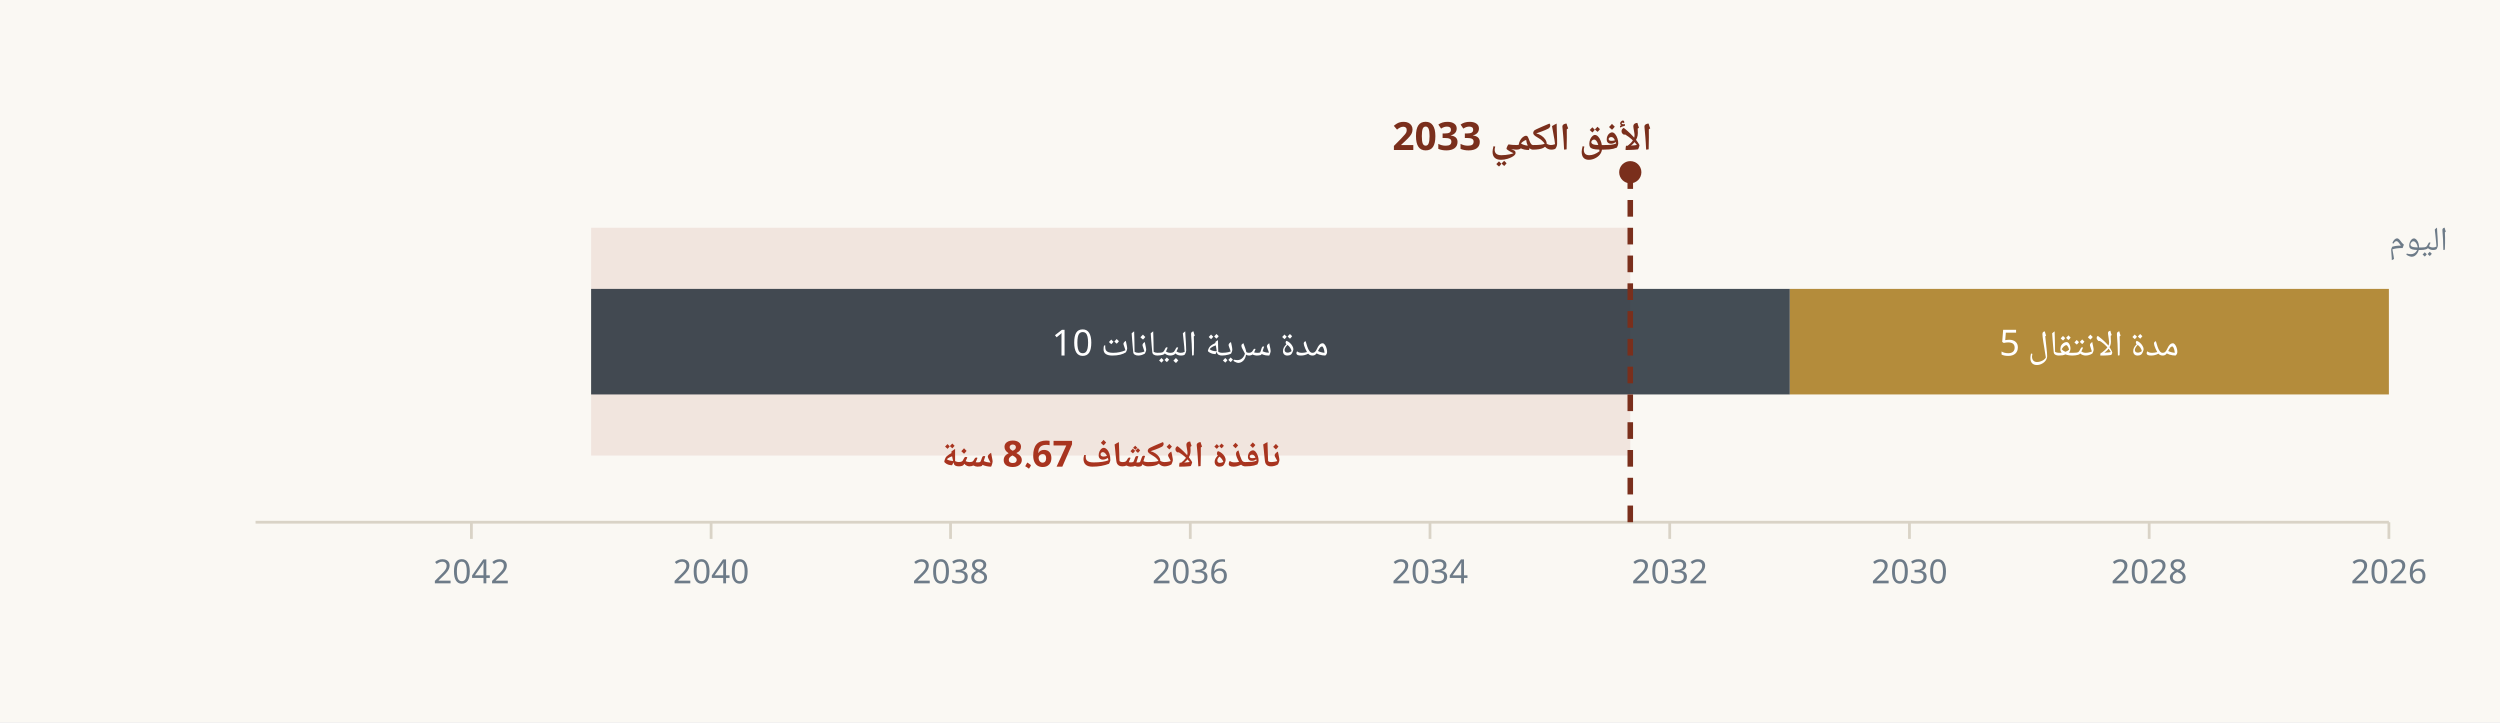
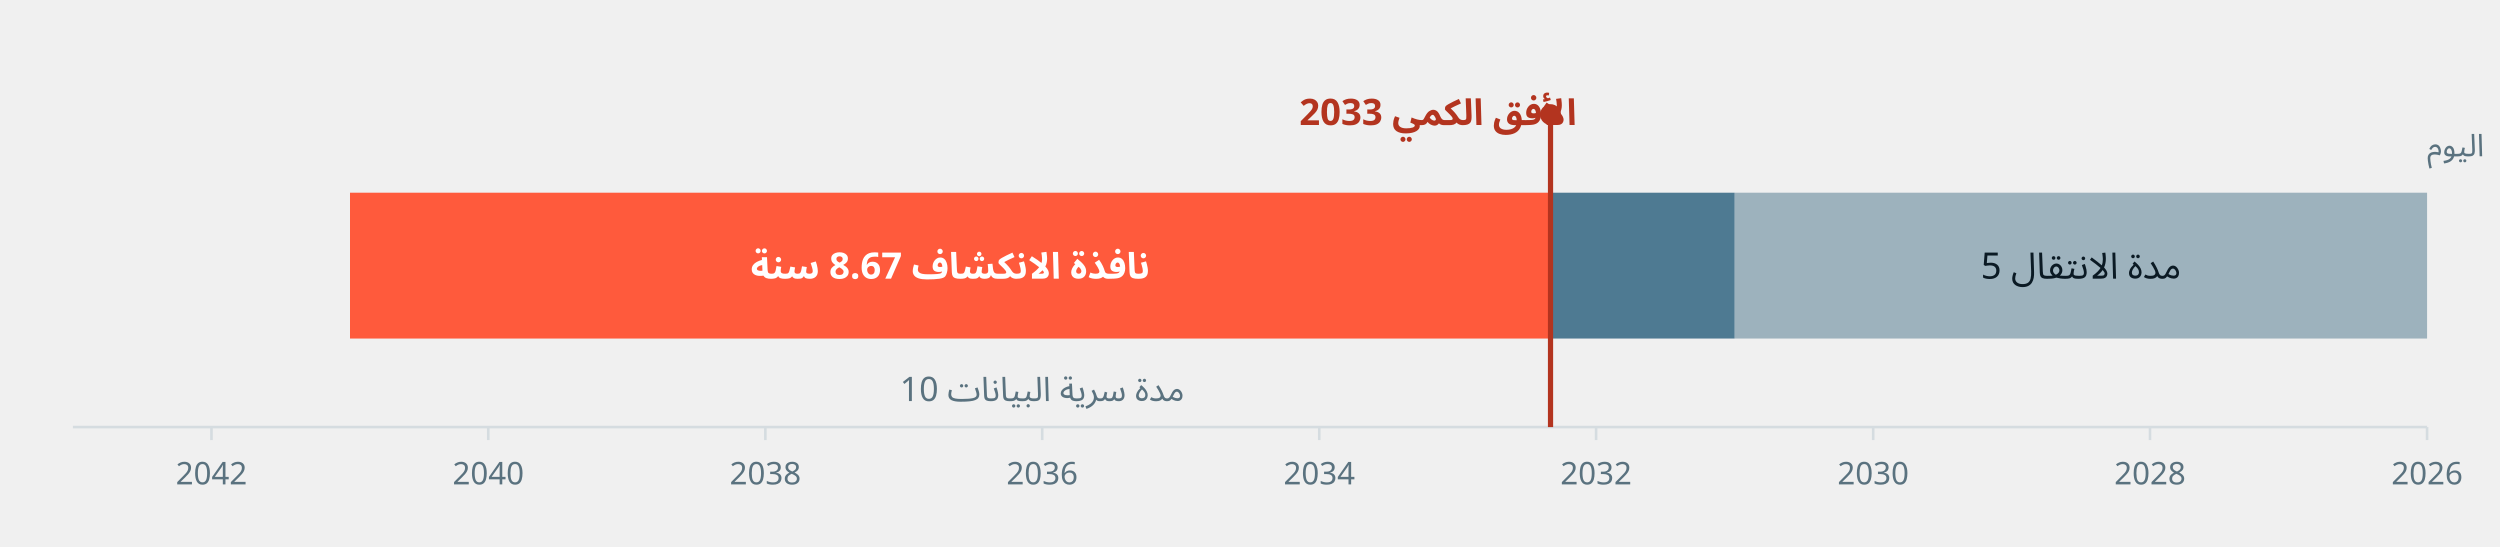
- <svg xmlns="http://www.w3.org/2000/svg" viewBox="0 0 900 260" width="900" height="260" role="img" aria-label="الأفق الكمي">
-   <rect width="900" height="260" fill="#faf8f3" />
-   <line x1="92" y1="188" x2="860" y2="188" stroke="#d9d3c6" stroke-width="1" />
-   <line x1="860.0" y1="188" x2="860.0" y2="194" stroke="#d9d3c6" stroke-width="1" />
-   <text x="860.0" y="210" font-family="'Noto Naskh Arabic',Amiri,'Traditional Arabic','Iowan Old Style',Georgia,serif" font-size="12" fill="#6d7b88" text-anchor="middle">2026</text>
-   <line x1="773.7" y1="188" x2="773.7" y2="194" stroke="#d9d3c6" stroke-width="1" />
-   <text x="773.7" y="210" font-family="'Noto Naskh Arabic',Amiri,'Traditional Arabic','Iowan Old Style',Georgia,serif" font-size="12" fill="#6d7b88" text-anchor="middle">2028</text>
-   <line x1="687.4" y1="188" x2="687.4" y2="194" stroke="#d9d3c6" stroke-width="1" />
-   <text x="687.4" y="210" font-family="'Noto Naskh Arabic',Amiri,'Traditional Arabic','Iowan Old Style',Georgia,serif" font-size="12" fill="#6d7b88" text-anchor="middle">2030</text>
-   <line x1="601.1" y1="188" x2="601.1" y2="194" stroke="#d9d3c6" stroke-width="1" />
-   <text x="601.1" y="210" font-family="'Noto Naskh Arabic',Amiri,'Traditional Arabic','Iowan Old Style',Georgia,serif" font-size="12" fill="#6d7b88" text-anchor="middle">2032</text>
-   <line x1="514.8" y1="188" x2="514.8" y2="194" stroke="#d9d3c6" stroke-width="1" />
-   <text x="514.8" y="210" font-family="'Noto Naskh Arabic',Amiri,'Traditional Arabic','Iowan Old Style',Georgia,serif" font-size="12" fill="#6d7b88" text-anchor="middle">2034</text>
-   <line x1="428.5" y1="188" x2="428.5" y2="194" stroke="#d9d3c6" stroke-width="1" />
-   <text x="428.5" y="210" font-family="'Noto Naskh Arabic',Amiri,'Traditional Arabic','Iowan Old Style',Georgia,serif" font-size="12" fill="#6d7b88" text-anchor="middle">2036</text>
-   <line x1="342.2" y1="188" x2="342.2" y2="194" stroke="#d9d3c6" stroke-width="1" />
-   <text x="342.2" y="210" font-family="'Noto Naskh Arabic',Amiri,'Traditional Arabic','Iowan Old Style',Georgia,serif" font-size="12" fill="#6d7b88" text-anchor="middle">2038</text>
-   <line x1="256.0" y1="188" x2="256.0" y2="194" stroke="#d9d3c6" stroke-width="1" />
-   <text x="256.0" y="210" font-family="'Noto Naskh Arabic',Amiri,'Traditional Arabic','Iowan Old Style',Georgia,serif" font-size="12" fill="#6d7b88" text-anchor="middle">2040</text>
-   <line x1="169.7" y1="188" x2="169.7" y2="194" stroke="#d9d3c6" stroke-width="1" />
-   <text x="169.7" y="210" font-family="'Noto Naskh Arabic',Amiri,'Traditional Arabic','Iowan Old Style',Georgia,serif" font-size="12" fill="#6d7b88" text-anchor="middle">2042</text>
-   <rect x="212.8" y="82" width="374.1" height="82" fill="#a8341f" fill-opacity="0.10" />
-   <rect x="644.3" y="104" width="215.7" height="38" fill="#a8791c" fill-opacity="0.85" />
-   <rect x="212.8" y="104" width="431.5" height="38" fill="#1c2733" fill-opacity="0.82" />
-   <line x1="586.9" y1="62" x2="586.9" y2="188" stroke="#7a2f1c" stroke-width="2" stroke-dasharray="6 4" />
-   <circle cx="586.9" cy="62.0" r="4" fill="#7a2f1c" />
-   <text x="594.9" y="54" font-family="'Noto Naskh Arabic',Amiri,'Traditional Arabic','Iowan Old Style',Georgia,serif" direction="rtl" unicode-bidi="isolate" font-size="14" font-weight="bold" fill="#7a2f1c" text-anchor="start">الأفق الكمي 2033</text>
-   <text x="752.1" y="128" font-family="'Noto Naskh Arabic',Amiri,'Traditional Arabic','Iowan Old Style',Georgia,serif" direction="rtl" unicode-bidi="isolate" font-size="13" fill="#ffffff" text-anchor="middle">مدة الانتقال 5</text>
-   <text x="428.5" y="128" font-family="'Noto Naskh Arabic',Amiri,'Traditional Arabic','Iowan Old Style',Georgia,serif" direction="rtl" unicode-bidi="isolate" font-size="13" fill="#ffffff" text-anchor="middle">مدة سرية البيانات 10</text>
-   <text x="399.8" y="168" font-family="'Noto Naskh Arabic',Amiri,'Traditional Arabic','Iowan Old Style',Georgia,serif" direction="rtl" unicode-bidi="isolate" font-size="13" font-weight="bold" fill="#a8341f" text-anchor="middle">نافذة الانكشاف 8.67 سنة</text>
-   <text x="860" y="90" font-family="'Noto Naskh Arabic',Amiri,'Traditional Arabic','Iowan Old Style',Georgia,serif" direction="rtl" unicode-bidi="isolate" font-size="12" fill="#6d7b88" text-anchor="end">اليوم</text>
+ <svg xmlns="http://www.w3.org/2000/svg" viewBox="0 0 960 210" width="960" height="210" role="img" aria-label="الأفق الكمي 2033">
+   <line x1="28" y1="164" x2="932" y2="164" stroke="#D5DCE0" stroke-width="1" />
+   <line x1="932.0" y1="164" x2="932.0" y2="169" stroke="#D5DCE0" stroke-width="1" />
+   <text x="932.0" y="186" font-family="'Noto Sans Arabic', 'Segoe UI', ui-sans-serif, system-ui, -apple-system, Arial, sans-serif" direction="rtl" unicode-bidi="isolate" font-size="12" fill="#5A727F" text-anchor="middle" style="font-variant-numeric:tabular-nums">2026</text>
+   <line x1="825.6" y1="164" x2="825.6" y2="169" stroke="#D5DCE0" stroke-width="1" />
+   <text x="825.6" y="186" font-family="'Noto Sans Arabic', 'Segoe UI', ui-sans-serif, system-ui, -apple-system, Arial, sans-serif" direction="rtl" unicode-bidi="isolate" font-size="12" fill="#5A727F" text-anchor="middle" style="font-variant-numeric:tabular-nums">2028</text>
+   <line x1="719.3" y1="164" x2="719.3" y2="169" stroke="#D5DCE0" stroke-width="1" />
+   <text x="719.3" y="186" font-family="'Noto Sans Arabic', 'Segoe UI', ui-sans-serif, system-ui, -apple-system, Arial, sans-serif" direction="rtl" unicode-bidi="isolate" font-size="12" fill="#5A727F" text-anchor="middle" style="font-variant-numeric:tabular-nums">2030</text>
+   <line x1="612.9" y1="164" x2="612.9" y2="169" stroke="#D5DCE0" stroke-width="1" />
+   <text x="612.9" y="186" font-family="'Noto Sans Arabic', 'Segoe UI', ui-sans-serif, system-ui, -apple-system, Arial, sans-serif" direction="rtl" unicode-bidi="isolate" font-size="12" fill="#5A727F" text-anchor="middle" style="font-variant-numeric:tabular-nums">2032</text>
+   <line x1="506.6" y1="164" x2="506.6" y2="169" stroke="#D5DCE0" stroke-width="1" />
+   <text x="506.6" y="186" font-family="'Noto Sans Arabic', 'Segoe UI', ui-sans-serif, system-ui, -apple-system, Arial, sans-serif" direction="rtl" unicode-bidi="isolate" font-size="12" fill="#5A727F" text-anchor="middle" style="font-variant-numeric:tabular-nums">2034</text>
+   <line x1="400.2" y1="164" x2="400.2" y2="169" stroke="#D5DCE0" stroke-width="1" />
+   <text x="400.2" y="186" font-family="'Noto Sans Arabic', 'Segoe UI', ui-sans-serif, system-ui, -apple-system, Arial, sans-serif" direction="rtl" unicode-bidi="isolate" font-size="12" fill="#5A727F" text-anchor="middle" style="font-variant-numeric:tabular-nums">2036</text>
+   <line x1="293.9" y1="164" x2="293.9" y2="169" stroke="#D5DCE0" stroke-width="1" />
+   <text x="293.9" y="186" font-family="'Noto Sans Arabic', 'Segoe UI', ui-sans-serif, system-ui, -apple-system, Arial, sans-serif" direction="rtl" unicode-bidi="isolate" font-size="12" fill="#5A727F" text-anchor="middle" style="font-variant-numeric:tabular-nums">2038</text>
+   <line x1="187.5" y1="164" x2="187.5" y2="169" stroke="#D5DCE0" stroke-width="1" />
+   <text x="187.5" y="186" font-family="'Noto Sans Arabic', 'Segoe UI', ui-sans-serif, system-ui, -apple-system, Arial, sans-serif" direction="rtl" unicode-bidi="isolate" font-size="12" fill="#5A727F" text-anchor="middle" style="font-variant-numeric:tabular-nums">2040</text>
+   <line x1="81.2" y1="164" x2="81.2" y2="169" stroke="#D5DCE0" stroke-width="1" />
+   <text x="81.2" y="186" font-family="'Noto Sans Arabic', 'Segoe UI', ui-sans-serif, system-ui, -apple-system, Arial, sans-serif" direction="rtl" unicode-bidi="isolate" font-size="12" fill="#5A727F" text-anchor="middle" style="font-variant-numeric:tabular-nums">2042</text>
+   <rect x="666.1" y="74" width="265.9" height="56" fill="#9DB2BD" />
+   <text x="799.1" y="107" font-family="'Noto Sans Arabic', 'Segoe UI', ui-sans-serif, system-ui, -apple-system, Arial, sans-serif" direction="rtl" unicode-bidi="isolate" font-size="14" font-weight="500" fill="#0B1A24" text-anchor="middle" style="font-variant-numeric:tabular-nums">مدة الانتقال 5</text>
+   <rect x="595.4" y="74" width="70.7" height="56" fill="#4E7A92" />
+   <rect x="134.4" y="74" width="461.0" height="56" fill="#FF5A3C" />
+   <text x="364.9" y="107" font-family="'Noto Sans Arabic', 'Segoe UI', ui-sans-serif, system-ui, -apple-system, Arial, sans-serif" direction="rtl" unicode-bidi="isolate" font-size="14" font-weight="600" fill="#FFFFFF" text-anchor="middle" style="font-variant-numeric:tabular-nums">نافذة الانكشاف 8.67 سنة</text>
+   <text x="400.2" y="154" font-family="'Noto Sans Arabic', 'Segoe UI', ui-sans-serif, system-ui, -apple-system, Arial, sans-serif" direction="rtl" unicode-bidi="isolate" font-size="13" fill="#5A727F" text-anchor="middle" style="font-variant-numeric:tabular-nums">مدة سرية البيانات 10</text>
+   <line x1="595.4" y1="44" x2="595.4" y2="164" stroke="#B3341F" stroke-width="2" />
+   <circle cx="595.4" cy="44" r="4" fill="#B3341F" />
+   <text x="605.4" y="48" font-family="'Noto Sans Arabic', 'Segoe UI', ui-sans-serif, system-ui, -apple-system, Arial, sans-serif" direction="rtl" unicode-bidi="isolate" font-size="14" font-weight="600" fill="#B3341F" text-anchor="start" style="font-variant-numeric:tabular-nums">الأفق الكمي 2033</text>
+   <text x="932.0" y="60" font-family="'Noto Sans Arabic', 'Segoe UI', ui-sans-serif, system-ui, -apple-system, Arial, sans-serif" direction="rtl" unicode-bidi="isolate" font-size="12" fill="#5A727F" text-anchor="end" style="font-variant-numeric:tabular-nums">اليوم</text>
</svg>
